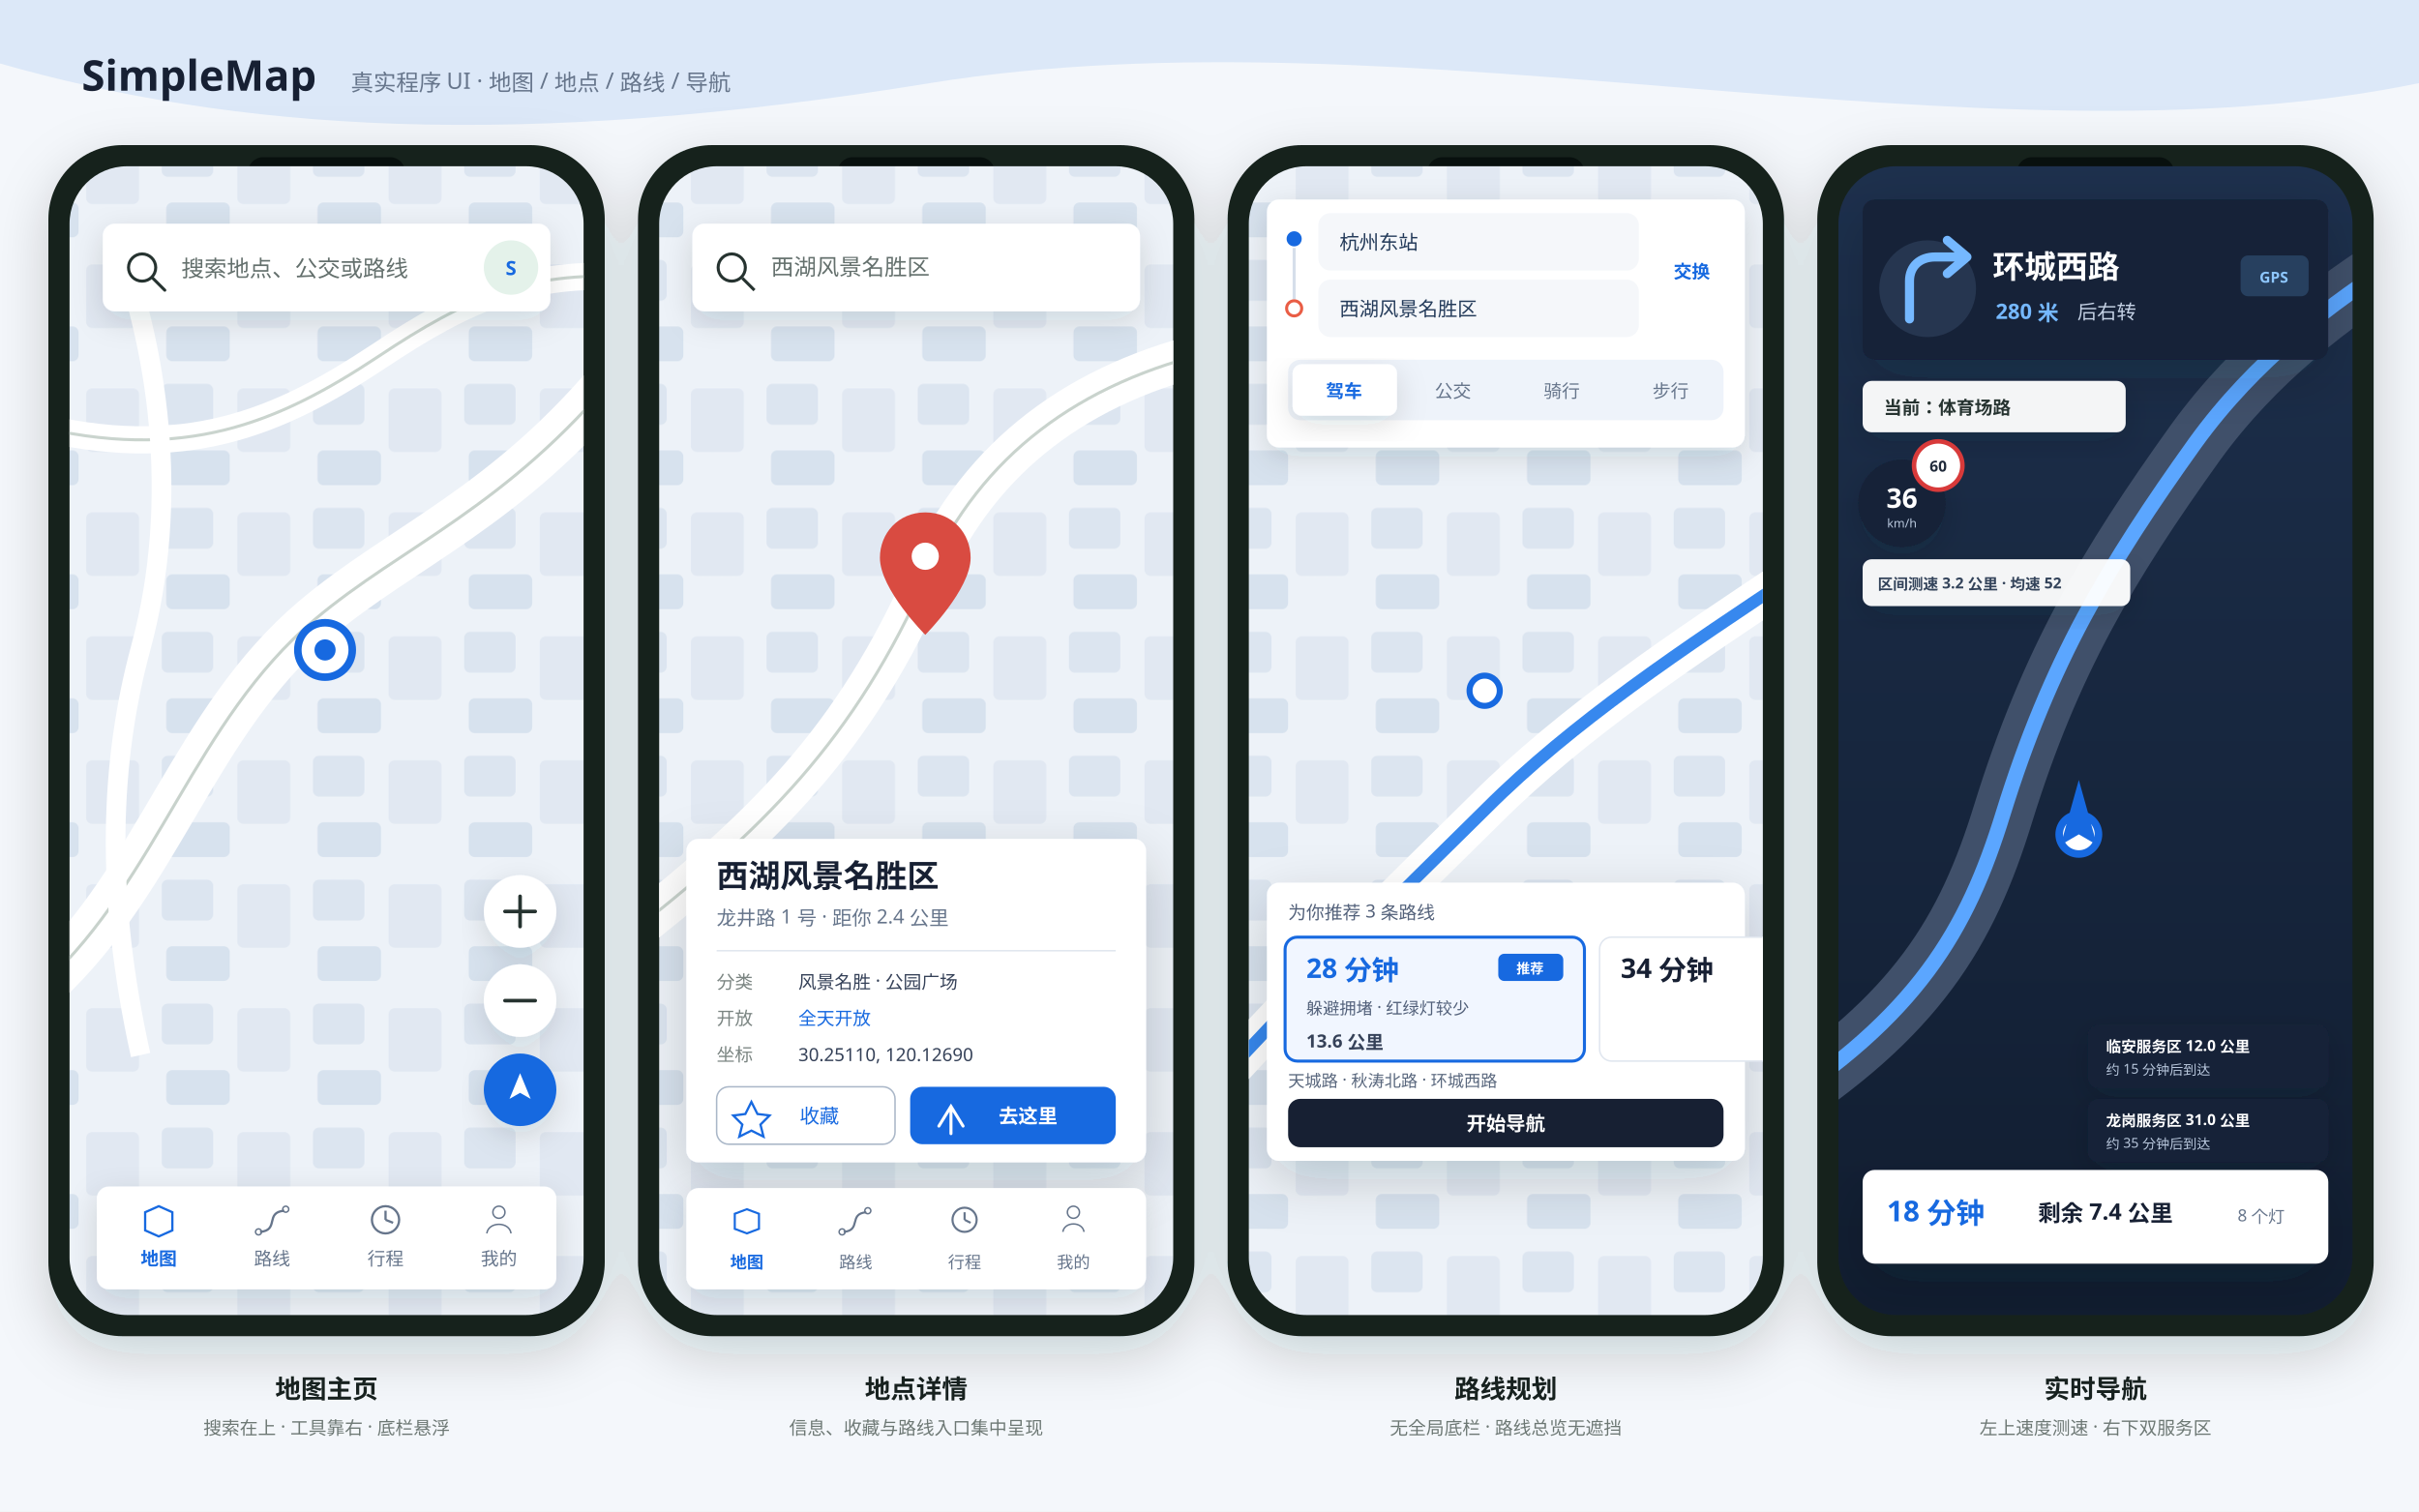
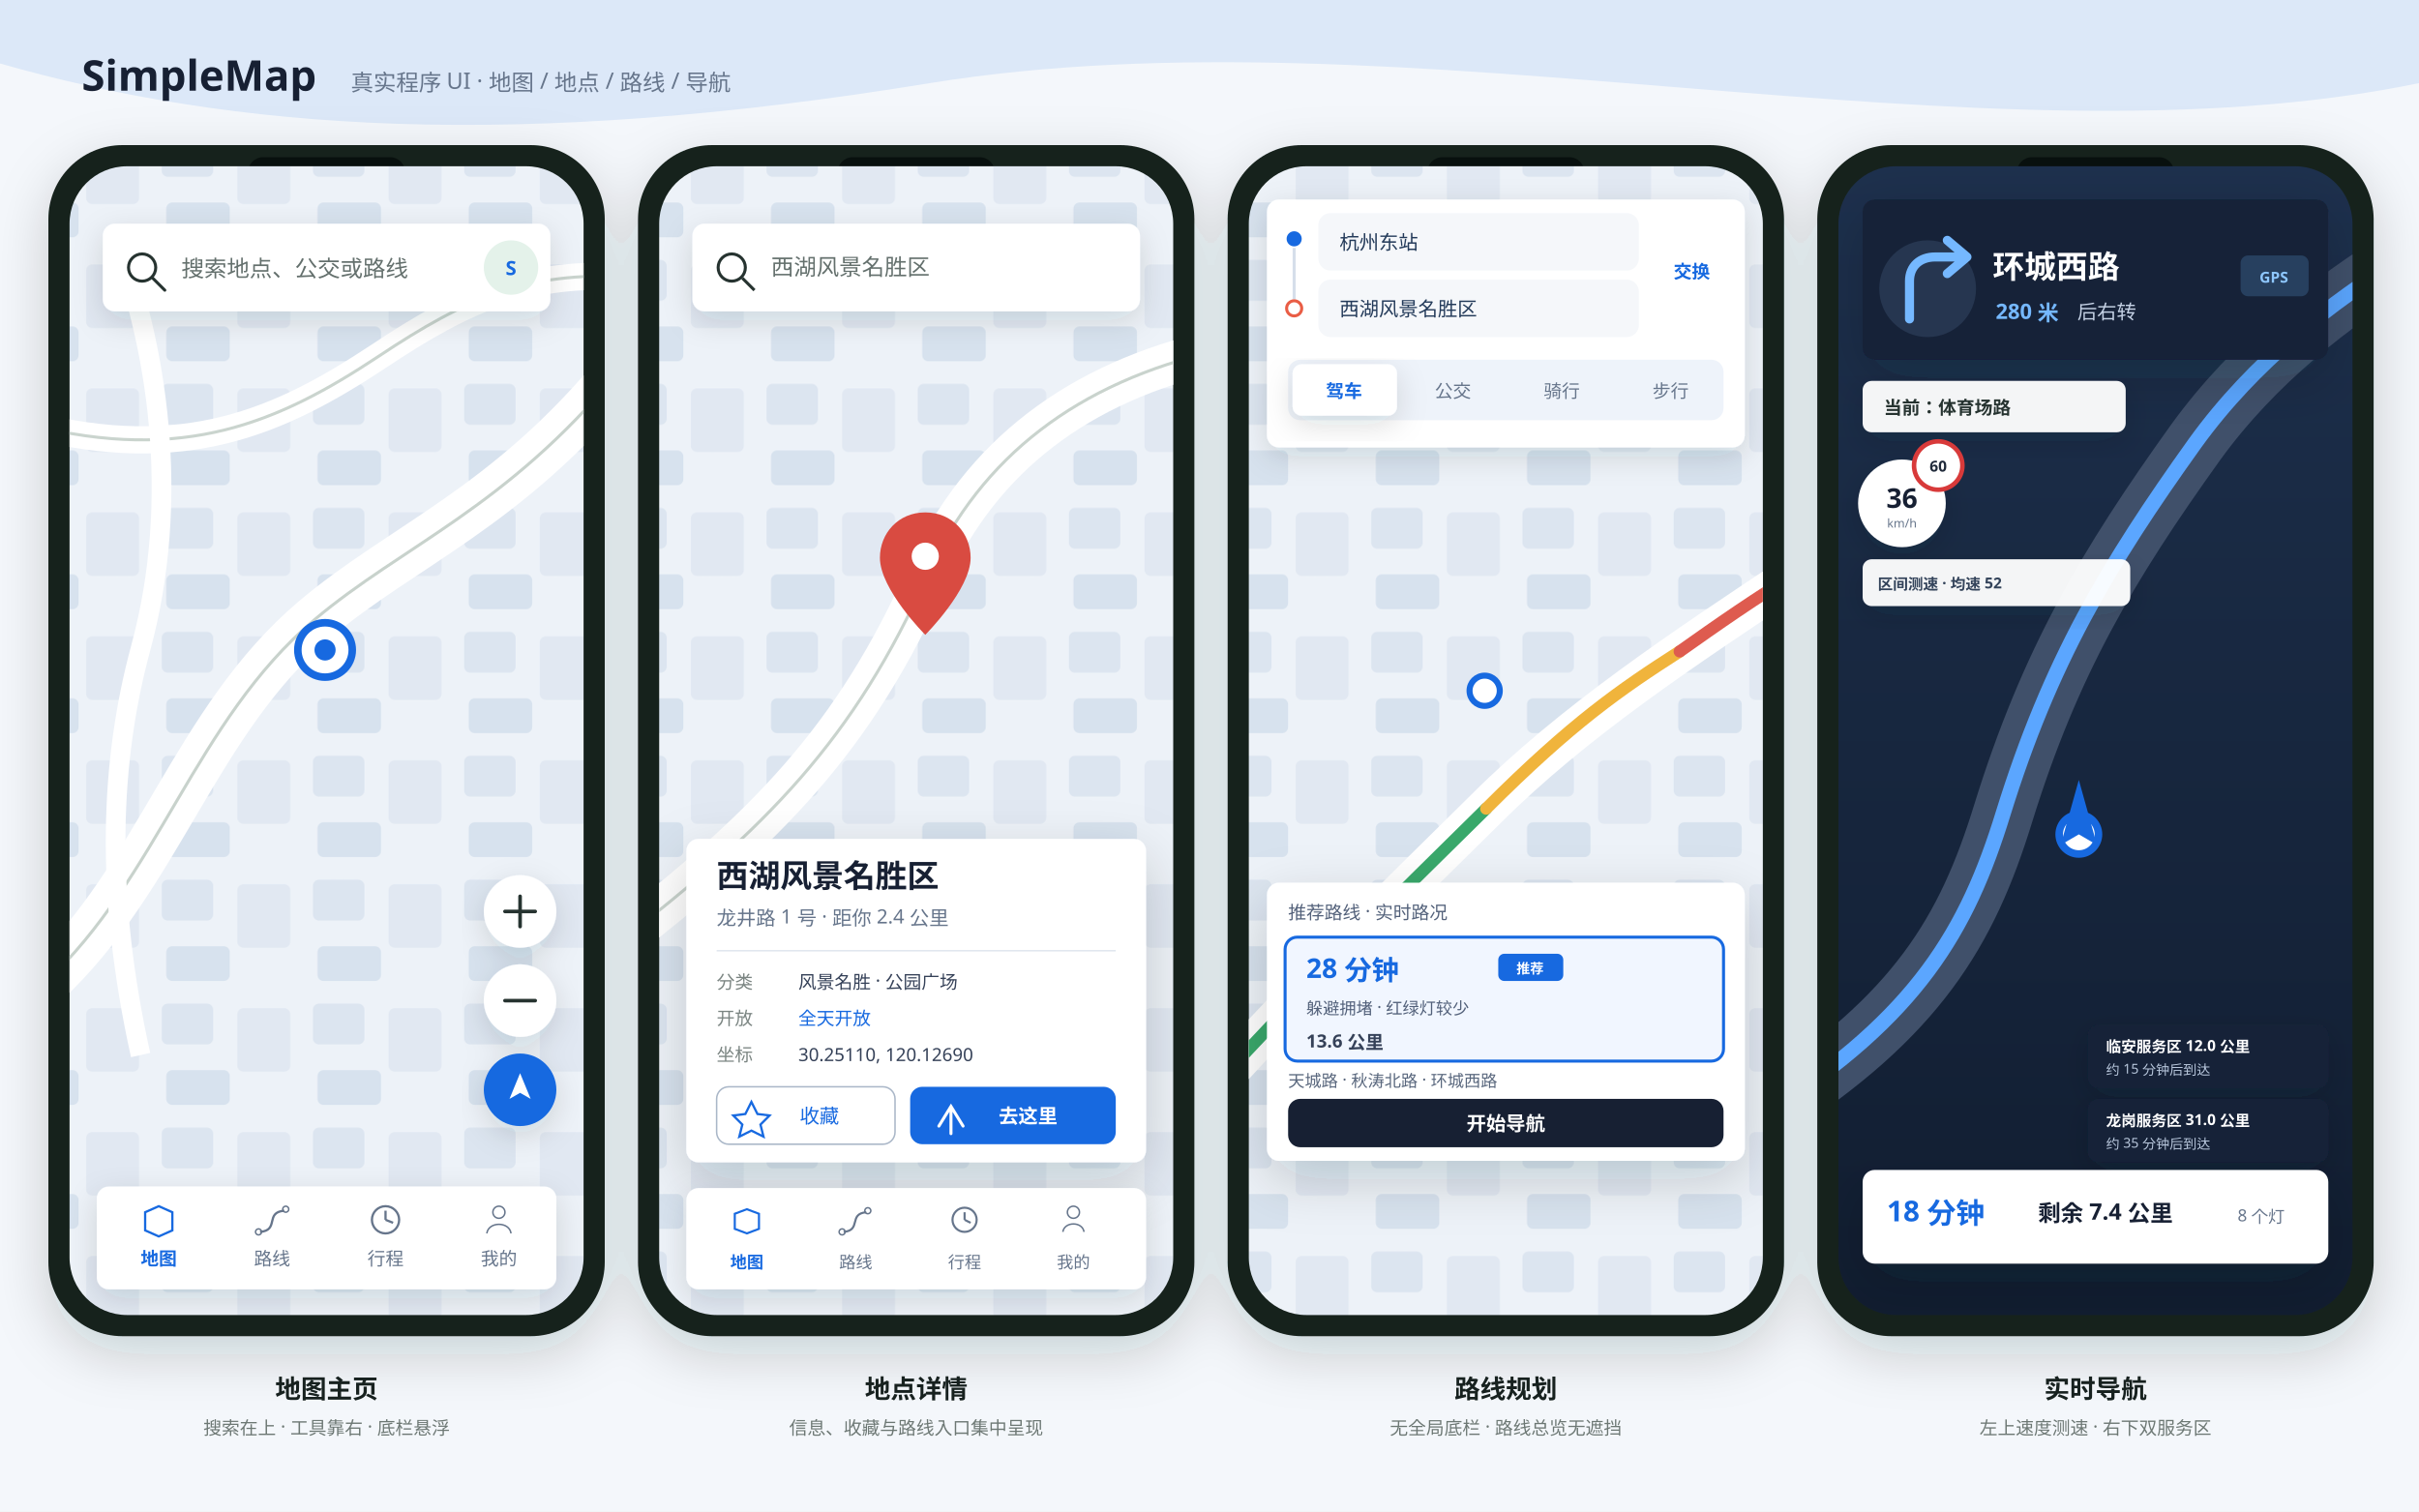
<svg xmlns="http://www.w3.org/2000/svg" width="1600" height="1000" viewBox="0 0 1600 1000">
  <defs>
    <filter id="shadow" x="-30%" y="-30%" width="160%" height="180%">
      <feDropShadow dx="0" dy="12" stdDeviation="18" flood-color="#18312b" flood-opacity=".18" />
    </filter>
    <filter id="soft" x="-30%" y="-30%" width="160%" height="180%">
      <feDropShadow dx="0" dy="6" stdDeviation="10" flood-color="#18312b" flood-opacity=".14" />
    </filter>
    <clipPath id="p1">
      <rect x="46" y="110" width="340" height="760" rx="38" />
    </clipPath>
    <clipPath id="p2">
      <rect x="436" y="110" width="340" height="760" rx="38" />
    </clipPath>
    <clipPath id="p3">
      <rect x="826" y="110" width="340" height="760" rx="38" />
    </clipPath>
    <clipPath id="p4">
      <rect x="1216" y="110" width="340" height="760" rx="38" />
    </clipPath>
    <pattern id="blocks" width="100" height="82" patternUnits="userSpaceOnUse">
      <rect width="100" height="82" fill="#edf2f8" />
      <rect x="7" y="8" width="34" height="27" rx="4" fill="#dce5f0" />
      <rect x="57" y="11" width="35" height="42" rx="4" fill="#e1e8f2" />
      <rect x="10" y="52" width="42" height="23" rx="4" fill="#d7e2ee" />
    </pattern>
    <linearGradient id="nav" x1="0" y1="0" x2="0" y2="1">
      <stop offset="0" stop-color="#1d304d" />
      <stop offset="1" stop-color="#111d30" />
    </linearGradient>
  </defs>
  <rect width="1600" height="1000" fill="#f4f7fb" />
  <path d="M0 0H1600V55C1310 115 930 4 615 55C340 100 154 86 0 42Z" fill="#dce8f8" />
  <text x="54" y="60" font-family="sans-serif" font-size="28" font-weight="700" fill="#172033">SimpleMap</text>
  <text x="232" y="60" font-family="sans-serif" font-size="15" fill="#66758b">真实程序 UI · 地图 / 地点 / 路线 / 导航</text>
  <g fill="#13211e" filter="url(#shadow)">
    <rect x="32" y="96" width="368" height="788" rx="49" />
    <rect x="422" y="96" width="368" height="788" rx="49" />
    <rect x="812" y="96" width="368" height="788" rx="49" />
    <rect x="1202" y="96" width="368" height="788" rx="49" />
  </g>
  <g fill="#08100e">
    <rect x="164" y="104" width="104" height="20" rx="10" />
    <rect x="554" y="104" width="104" height="20" rx="10" />
    <rect x="944" y="104" width="104" height="20" rx="10" />
    <rect x="1334" y="104" width="104" height="20" rx="10" />
  </g>
  <g clip-path="url(#p1)">
    <rect x="46" y="110" width="340" height="760" fill="url(#blocks)" />
    <path d="M30 650C105 580 129 477 208 410C266 361 335 336 409 246" fill="none" stroke="#fff" stroke-width="32" />
    <path d="M30 650C105 580 129 477 208 410C266 361 335 336 409 246" fill="none" stroke="#c8d2cc" stroke-width="2" />
    <path d="M20 281C122 307 185 279 250 236C310 196 349 180 415 183" fill="none" stroke="#fff" stroke-width="18" />
    <path d="M20 281C122 307 185 279 250 236C310 196 349 180 415 183" fill="none" stroke="#cad4ce" stroke-width="2" />
    <path d="M75 153C104 227 120 330 93 429C73 503 69 590 93 698" fill="none" stroke="#fff" stroke-width="13" />
    <rect x="68" y="148" width="296" height="58" rx="8" fill="#fff" filter="url(#soft)" />
    <circle cx="94" cy="177" r="9" fill="none" stroke="#263330" stroke-width="2" />
    <path d="M101 184l8 8" stroke="#263330" stroke-width="2" stroke-linecap="round" />
    <text x="120" y="183" font-family="sans-serif" font-size="15" fill="#64706d">搜索地点、公交或路线</text>
    <circle cx="338" cy="177" r="18" fill="#e4f2ea" />
    <text x="338" y="182" text-anchor="middle" font-family="sans-serif" font-size="13" font-weight="700" fill="#1769e0">S</text>
    <circle cx="215" cy="430" r="18" fill="#fff" stroke="#1769e0" stroke-width="5" />
    <circle cx="215" cy="430" r="7" fill="#1769e0" />
    <g filter="url(#soft)">
      <circle cx="344" cy="603" r="24" fill="#fff" />
      <circle cx="344" cy="662" r="24" fill="#fff" />
      <circle cx="344" cy="721" r="24" fill="#1769e0" />
    </g>
    <path d="M334 603h20M344 593v20" stroke="#263330" stroke-width="2.4" stroke-linecap="round" />
    <path d="M334 662h20" stroke="#263330" stroke-width="2.4" stroke-linecap="round" />
    <path d="M344 710l7 17-7-4-7 4z" fill="#fff" />
    <rect x="64" y="785" width="304" height="68" rx="8" fill="#fff" filter="url(#soft)" />
    <g font-family="sans-serif" font-size="12" text-anchor="middle">
      <path d="M96 802l9-4 9 4v12l-9 4-9-4z" fill="none" stroke="#1769e0" stroke-width="1.5" />
      <text x="105" y="837" fill="#1769e0" font-weight="700">地图</text>
      <path d="M172 815c13-1 3-13 16-14" fill="none" stroke="#66758b" stroke-width="1.5" />
      <circle cx="171" cy="815" r="2" fill="none" stroke="#66758b" />
      <circle cx="189" cy="800" r="2" fill="none" stroke="#66758b" />
      <text x="180" y="837" fill="#66758b">路线</text>
      <circle cx="255" cy="807" r="9" fill="none" stroke="#66758b" stroke-width="1.5" />
      <path d="M255 807v-6m0 6l5 2" stroke="#66758b" stroke-width="1.5" />
      <text x="255" y="837" fill="#66758b">行程</text>
      <circle cx="330" cy="802" r="4" fill="none" stroke="#66758b" />
      <path d="M322 816c1-8 15-8 16 0" fill="none" stroke="#66758b" />
      <text x="330" y="837" fill="#66758b">我的</text>
    </g>
  </g>
  <g clip-path="url(#p2)">
    <rect x="436" y="110" width="340" height="760" fill="url(#blocks)" />
    <path d="M410 623C506 548 565 490 614 379C649 302 713 253 805 232" fill="none" stroke="#fff" stroke-width="28" />
    <path d="M410 623C506 548 565 490 614 379C649 302 713 253 805 232" fill="none" stroke="#c9d3cd" stroke-width="2" />
    <rect x="458" y="148" width="296" height="58" rx="8" fill="#fff" filter="url(#soft)" />
    <circle cx="484" cy="177" r="9" fill="none" stroke="#263330" stroke-width="2" />
    <path d="M491 184l8 8" stroke="#263330" stroke-width="2" />
    <text x="510" y="182" font-family="sans-serif" font-size="15" fill="#64706d">西湖风景名胜区</text>
    <path d="M612 339c-18 0-30 14-30 30 0 21 30 51 30 51s30-30 30-51c0-16-12-30-30-30z" fill="#d94b41" />
    <circle cx="612" cy="368" r="9" fill="#fff" />
    <rect x="454" y="555" width="304" height="214" rx="8" fill="#fff" filter="url(#shadow)" />
    <text x="474" y="587" font-family="sans-serif" font-size="21" font-weight="700" fill="#172033">西湖风景名胜区</text>
    <text x="474" y="612" font-family="sans-serif" font-size="13" fill="#66758b">龙井路 1 号 · 距你 2.4 公里</text>
    <line x1="474" y1="629" x2="738" y2="629" stroke="#e1e7ef" />
    <g font-family="sans-serif" font-size="12">
      <text x="474" y="654" fill="#7b8582">分类</text>
      <text x="528" y="654" fill="#354158">风景名胜 · 公园广场</text>
      <text x="474" y="678" fill="#7b8582">开放</text>
      <text x="528" y="678" fill="#1769e0">全天开放</text>
      <text x="474" y="702" fill="#7b8582">坐标</text>
      <text x="528" y="702" fill="#354158">30.25110, 120.12690</text>
    </g>
    <rect x="474" y="719" width="118" height="38" rx="8" fill="#fff" stroke="#aab7c8" />
    <path d="M493 737l4-8 4 8 8 1-6 6 2 8-8-4-8 4 2-8-6-6z" fill="none" stroke="#1769e0" stroke-width="1.5" />
    <text x="542" y="743" text-anchor="middle" font-family="sans-serif" font-size="13" fill="#1769e0">收藏</text>
    <rect x="602" y="719" width="136" height="38" rx="8" fill="#1769e0" />
    <path d="M621 745l8-13 8 13M629 732v18" fill="none" stroke="#fff" stroke-width="2" stroke-linecap="round" />
    <text x="680" y="743" text-anchor="middle" font-family="sans-serif" font-size="13" font-weight="700" fill="#fff">去这里</text>
    <rect x="454" y="786" width="304" height="67" rx="8" fill="#fff" filter="url(#soft)" />
    <g font-family="sans-serif" font-size="11" text-anchor="middle" fill="#66758b">
      <path d="M486 803l8-3 8 3v10l-8 3-8-3z" fill="none" stroke="#1769e0" stroke-width="1.4" />
      <text x="494" y="839" fill="#1769e0" font-weight="700">地图</text>
      <path d="M558 815c12-1 3-12 15-13" fill="none" stroke="#66758b" stroke-width="1.4" />
      <circle cx="557" cy="815" r="2" fill="none" stroke="#66758b" />
      <circle cx="574" cy="801" r="2" fill="none" stroke="#66758b" />
      <text x="566" y="839">路线</text>
      <circle cx="638" cy="807" r="8" fill="none" stroke="#66758b" stroke-width="1.4" />
      <path d="M638 807v-5m0 5l4 2" stroke="#66758b" stroke-width="1.4" />
      <text x="638" y="839">行程</text>
      <circle cx="710" cy="802" r="4" fill="none" stroke="#66758b" />
      <path d="M703 815c1-7 13-7 14 0" fill="none" stroke="#66758b" />
      <text x="710" y="839">我的</text>
    </g>
  </g>
  <g clip-path="url(#p3)">
    <rect x="826" y="110" width="340" height="760" fill="url(#blocks)" />
    <path d="M802 720C866 650 915 602 983 535C1040 478 1112 430 1192 377" fill="none" stroke="#fff" stroke-width="27" stroke-linecap="round" />
-     <path d="M802 720C866 650 915 602 983 535C1040 478 1112 430 1192 377" fill="none" stroke="#3788ee" stroke-width="8" stroke-linecap="round" />
+     <path d="M802 720C866 650 915 602 983 535" fill="none" stroke="#39a86b" stroke-width="8" stroke-linecap="round" />
+     <path d="M983 535C1040 478 1072 456 1111 431" fill="none" stroke="#f0b43c" stroke-width="8" stroke-linecap="round" />
+     <path d="M1111 431C1135 414 1162 395 1192 377" fill="none" stroke="#de5b4f" stroke-width="8" stroke-linecap="round" />
    <rect x="838" y="132" width="316" height="164" rx="8" fill="#fff" filter="url(#soft)" />
    <circle cx="856" cy="158" r="5" fill="#1769e0" />
    <line x1="856" y1="164" x2="856" y2="198" stroke="#d6deea" stroke-width="2" />
    <circle cx="856" cy="204" r="5" fill="#fff" stroke="#e95d45" stroke-width="2" />
    <rect x="872" y="141" width="212" height="38" rx="8" fill="#f5f7fa" />
    <text x="886" y="165" font-family="sans-serif" font-size="13" fill="#243b5a">杭州东站</text>
    <rect x="872" y="185" width="212" height="38" rx="8" fill="#f5f7fa" />
    <text x="886" y="209" font-family="sans-serif" font-size="13" fill="#243b5a">西湖风景名胜区</text>
    <text x="1119" y="184" text-anchor="middle" font-family="sans-serif" font-size="12" font-weight="700" fill="#1769e0">交换</text>
    <rect x="852" y="238" width="288" height="40" rx="8" fill="#eef3fa" />
    <rect x="855" y="241" width="69" height="34" rx="6" fill="#fff" filter="url(#soft)" />
    <g font-family="sans-serif" font-size="12" text-anchor="middle">
      <text x="889" y="263" fill="#1769e0" font-weight="700">驾车</text>
      <text x="961" y="263" fill="#66758b">公交</text>
      <text x="1033" y="263" fill="#66758b">骑行</text>
      <text x="1105" y="263" fill="#66758b">步行</text>
    </g>
    <circle cx="982" cy="457" r="10" fill="#fff" stroke="#1769e0" stroke-width="4" />
    <rect x="838" y="584" width="316" height="184" rx="8" fill="#fff" filter="url(#shadow)" />
-     <text x="852" y="608" font-family="sans-serif" font-size="12" fill="#53617a">为你推荐 3 条路线</text>
-     <rect x="850" y="620" width="198" height="82" rx="8" fill="#f1f6ff" stroke="#1769e0" stroke-width="2" />
+     <text x="852" y="608" font-family="sans-serif" font-size="12" fill="#53617a">推荐路线 · 实时路况</text>
+     <rect x="850" y="620" width="290" height="82" rx="8" fill="#f1f6ff" stroke="#1769e0" stroke-width="2" />
    <text x="864" y="647" font-family="sans-serif" font-size="18" font-weight="700" fill="#1769e0">28 分钟</text>
    <rect x="991" y="631" width="43" height="18" rx="4" fill="#1769e0" />
    <text x="1012" y="644" text-anchor="middle" font-family="sans-serif" font-size="9" font-weight="700" fill="#fff">推荐</text>
    <text x="864" y="671" font-family="sans-serif" font-size="11" fill="#53617a">躲避拥堵 · 红绿灯较少</text>
    <text x="864" y="693" font-family="sans-serif" font-size="12" font-weight="700" fill="#354158">13.6 公里</text>
-     <rect x="1058" y="620" width="198" height="82" rx="8" fill="#fff" stroke="#e0e6ef" />
-     <text x="1072" y="647" font-family="sans-serif" font-size="18" font-weight="700" fill="#172033">34 分钟</text>
    <text x="852" y="719" font-family="sans-serif" font-size="11" fill="#59677d">天城路 · 秋涛北路 · 环城西路</text>
    <rect x="852" y="727" width="288" height="32" rx="8" fill="#172033" />
    <text x="996" y="748" text-anchor="middle" font-family="sans-serif" font-size="13" font-weight="700" fill="#fff">开始导航</text>
  </g>
  <g clip-path="url(#p4)">
    <rect x="1216" y="110" width="340" height="760" fill="url(#nav)" />
    <path d="M1170 735C1268 672 1301 616 1325 538C1356 438 1394 374 1452 293C1491 239 1542 200 1590 170" fill="none" stroke="#40506a" stroke-width="40" stroke-linecap="round" />
    <path d="M1170 735C1268 672 1301 616 1325 538C1356 438 1394 374 1452 293C1491 239 1542 200 1590 170" fill="none" stroke="#5ba6ff" stroke-width="10" stroke-linecap="round" />
    <rect x="1232" y="132" width="308" height="106" rx="8" fill="#162438" filter="url(#shadow)" />
    <circle cx="1275" cy="191" r="32" fill="#263650" />
    <path d="M1263 211v-25c0-10 7-16 17-16h15M1288 159l13 11-13 11" fill="none" stroke="#75b8ff" stroke-width="6" stroke-linecap="round" stroke-linejoin="round" />
    <text x="1318" y="184" font-family="sans-serif" font-size="21" font-weight="700" fill="#fff">环城西路</text>
    <text x="1320" y="211" font-family="sans-serif" font-size="14" font-weight="700" fill="#75b8ff">280 米</text>
    <text x="1374" y="211" font-family="sans-serif" font-size="13" fill="#c5d2e5">后右转</text>
    <rect x="1482" y="169" width="45" height="27" rx="5" fill="#27405f" />
    <text x="1504" y="187" text-anchor="middle" font-family="sans-serif" font-size="10" font-weight="700" fill="#8ec7ff">GPS</text>
    <rect x="1232" y="252" width="174" height="34" rx="6" fill="#fff" opacity=".95" filter="url(#soft)" />
    <text x="1246" y="274" font-family="sans-serif" font-size="12" font-weight="700" fill="#263330">当前：体育场路</text>
-     <circle cx="1258" cy="333" r="29" fill="#162438" filter="url(#soft)" />
-     <text x="1258" y="336" text-anchor="middle" font-family="sans-serif" font-size="18" font-weight="700" fill="#fff">36</text>
-     <text x="1258" y="349" text-anchor="middle" font-family="sans-serif" font-size="8" fill="#b9c8dd">km/h</text>
+     <circle cx="1258" cy="333" r="29" fill="#fff" filter="url(#soft)" />
+     <text x="1258" y="336" text-anchor="middle" font-family="sans-serif" font-size="18" font-weight="700" fill="#172033">36</text>
+     <text x="1258" y="349" text-anchor="middle" font-family="sans-serif" font-size="8" fill="#66758b">km/h</text>
    <circle cx="1282" cy="308" r="16" fill="#fff" stroke="#d83a3a" stroke-width="3" />
    <text x="1282" y="312" text-anchor="middle" font-family="sans-serif" font-size="10" font-weight="700" fill="#202a3a">60</text>
    <rect x="1232" y="370" width="177" height="31" rx="6" fill="#fff" opacity=".95" filter="url(#soft)" />
-     <text x="1242" y="390" font-family="sans-serif" font-size="10" font-weight="700" fill="#33435a">区间测速 3.2 公里 · 均速 52</text>
+     <text x="1242" y="390" font-family="sans-serif" font-size="10" font-weight="700" fill="#33435a">区间测速 · 均速 52</text>
    <circle cx="1375" cy="552" r="13" fill="#fff" stroke="#1769e0" stroke-width="5" />
    <path d="M1375 516l12 43-12-7-12 7z" fill="#1769e0" />
    <rect x="1381" y="678" width="159" height="42" rx="7" fill="#162438" filter="url(#soft)" />
    <text x="1393" y="696" font-family="sans-serif" font-size="10" font-weight="700" fill="#fff">临安服务区 12.0 公里</text>
    <text x="1393" y="711" font-family="sans-serif" font-size="9" fill="#b9c8dd">约 15 分钟后到达</text>
    <rect x="1381" y="727" width="159" height="42" rx="7" fill="#162438" filter="url(#soft)" />
    <text x="1393" y="745" font-family="sans-serif" font-size="10" font-weight="700" fill="#fff">龙岗服务区 31.0 公里</text>
    <text x="1393" y="760" font-family="sans-serif" font-size="9" fill="#b9c8dd">约 35 分钟后到达</text>
    <rect x="1232" y="774" width="308" height="62" rx="8" fill="#fff" filter="url(#shadow)" />
    <g font-family="sans-serif">
      <text x="1248" y="808" font-size="19" font-weight="700" fill="#1769e0">18 分钟</text>
      <text x="1348" y="808" font-size="15" font-weight="700" fill="#172033">剩余 7.4 公里</text>
      <text x="1480" y="808" font-size="11" fill="#66758b">8 个灯</text>
    </g>
  </g>
  <g font-family="sans-serif" text-anchor="middle">
    <text x="216" y="925" font-size="17" font-weight="700" fill="#17211f">地图主页</text>
    <text x="216" y="949" font-size="12" fill="#6d7874">搜索在上 · 工具靠右 · 底栏悬浮</text>
    <text x="606" y="925" font-size="17" font-weight="700" fill="#17211f">地点详情</text>
    <text x="606" y="949" font-size="12" fill="#6d7874">信息、收藏与路线入口集中呈现</text>
    <text x="996" y="925" font-size="17" font-weight="700" fill="#17211f">路线规划</text>
    <text x="996" y="949" font-size="12" fill="#6d7874">无全局底栏 · 路线总览无遮挡</text>
    <text x="1386" y="925" font-size="17" font-weight="700" fill="#17211f">实时导航</text>
    <text x="1386" y="949" font-size="12" fill="#6d7874">左上速度测速 · 右下双服务区</text>
  </g>
</svg>
